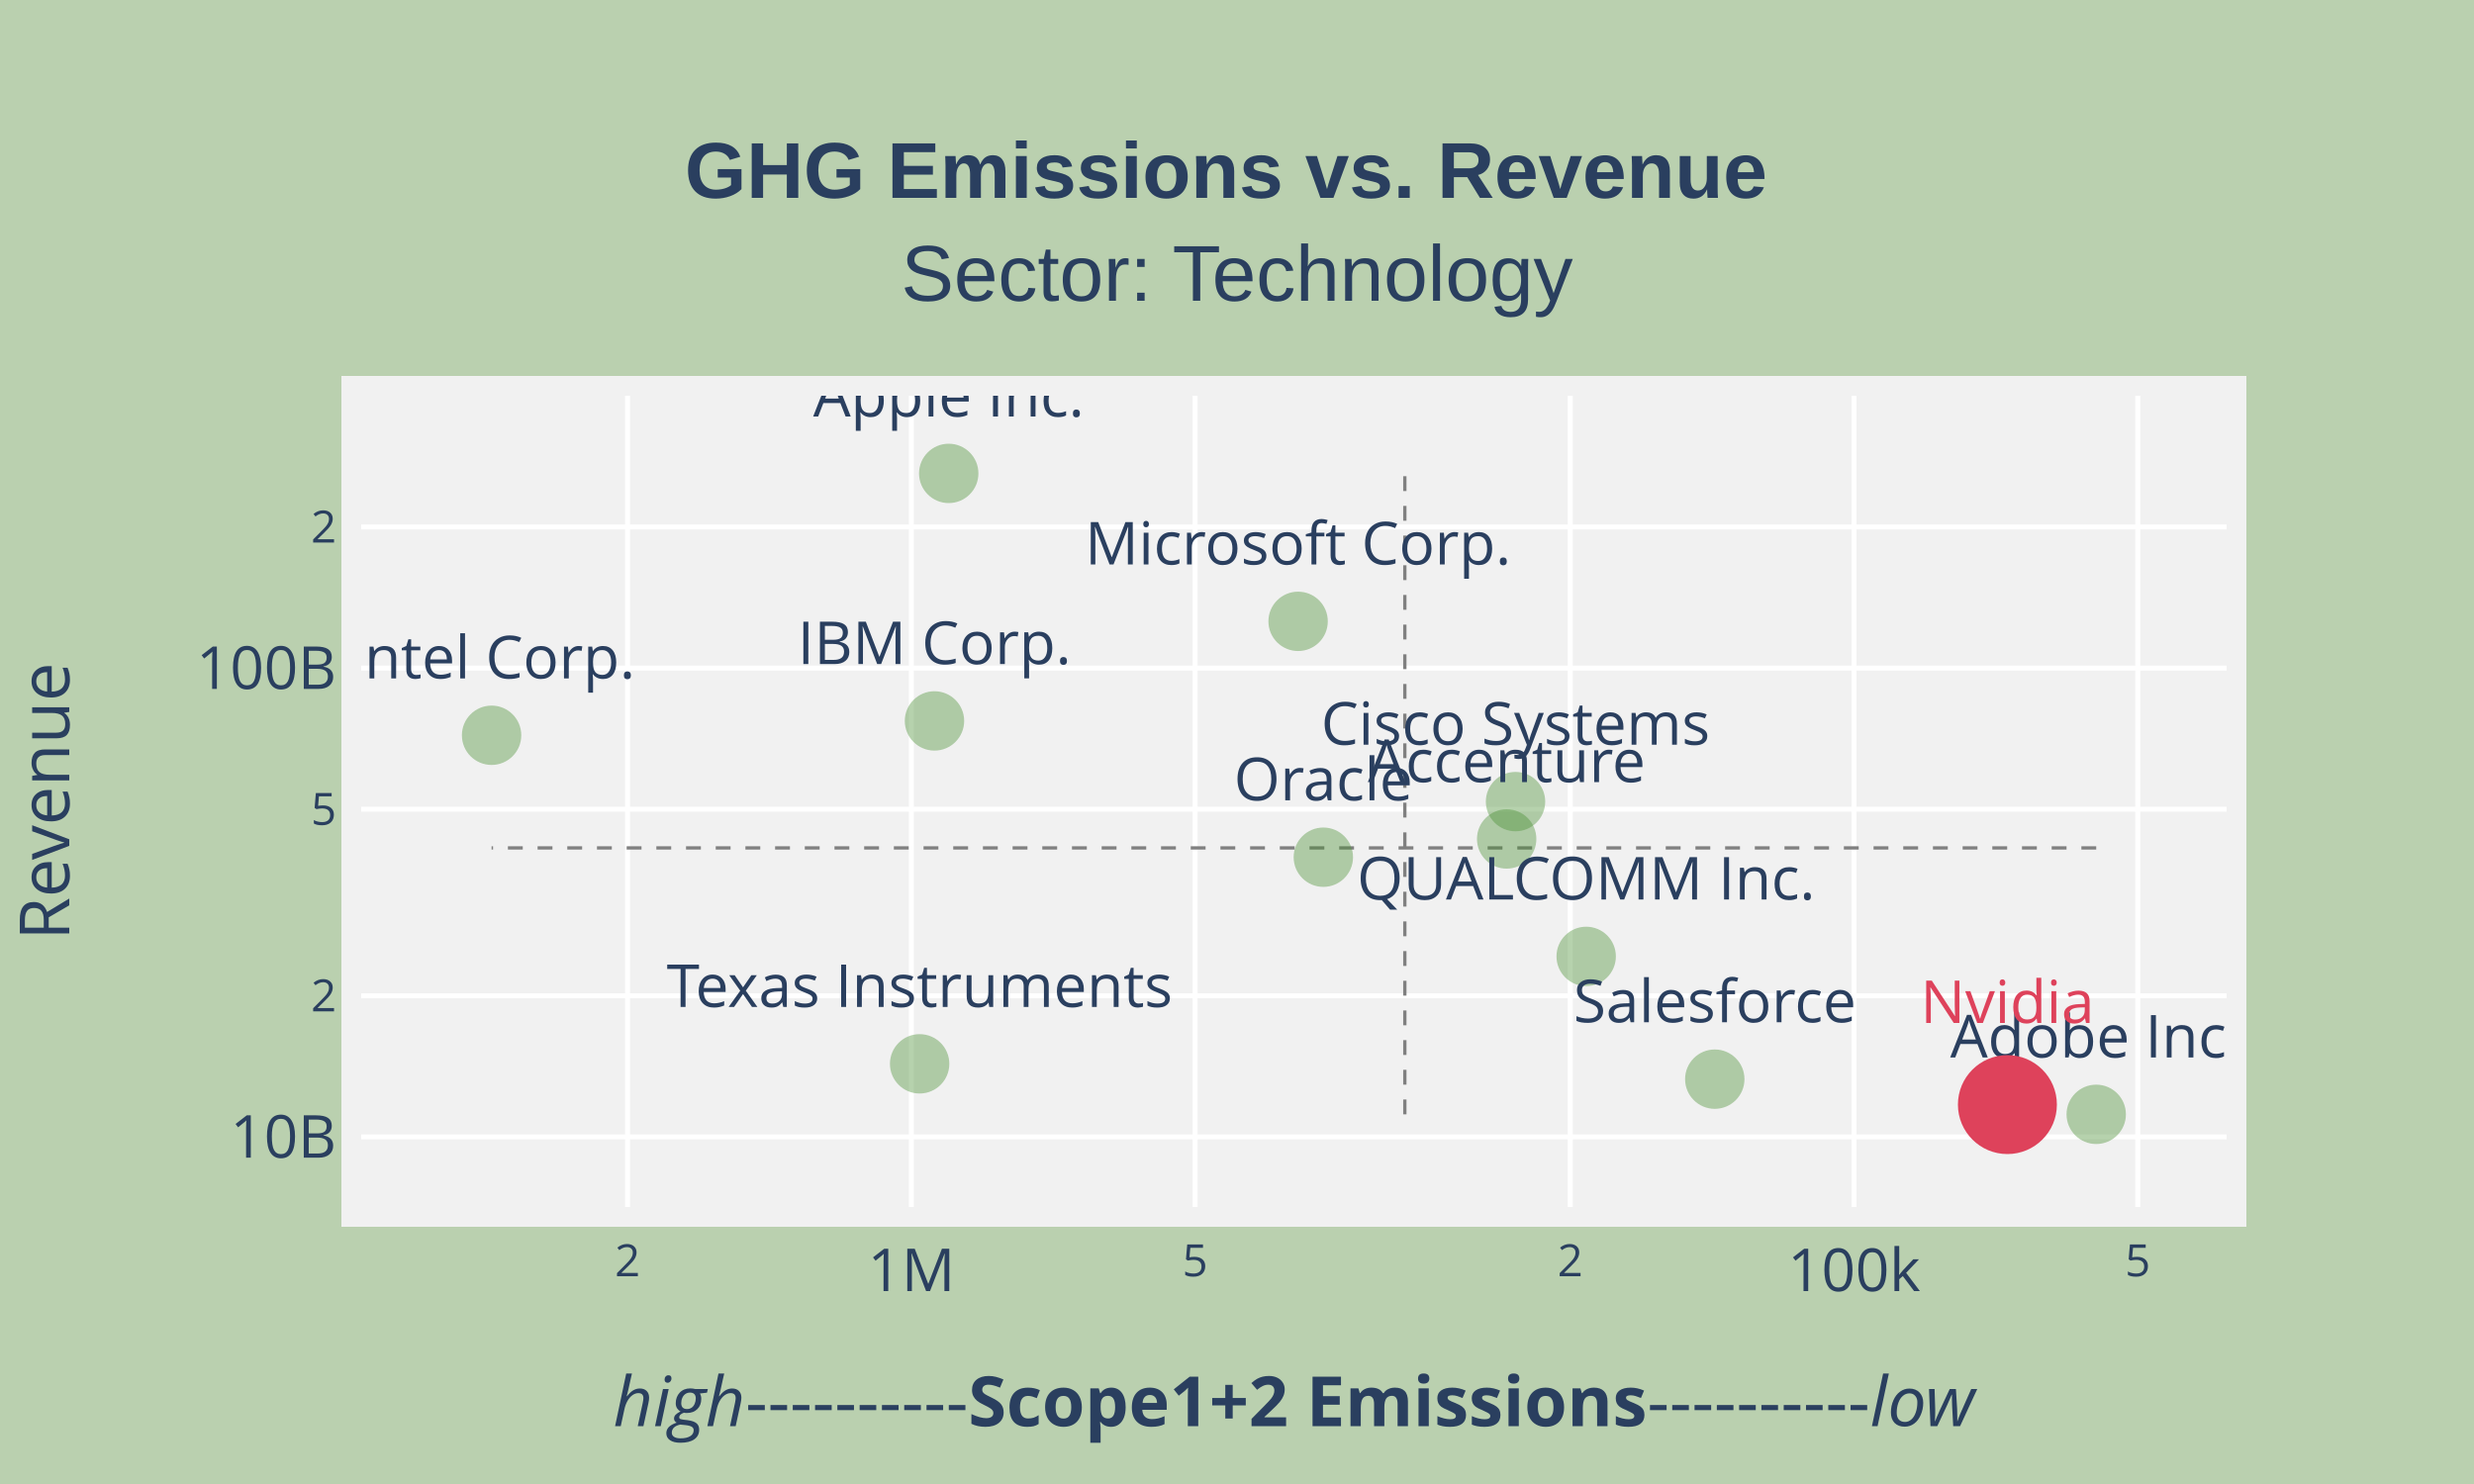
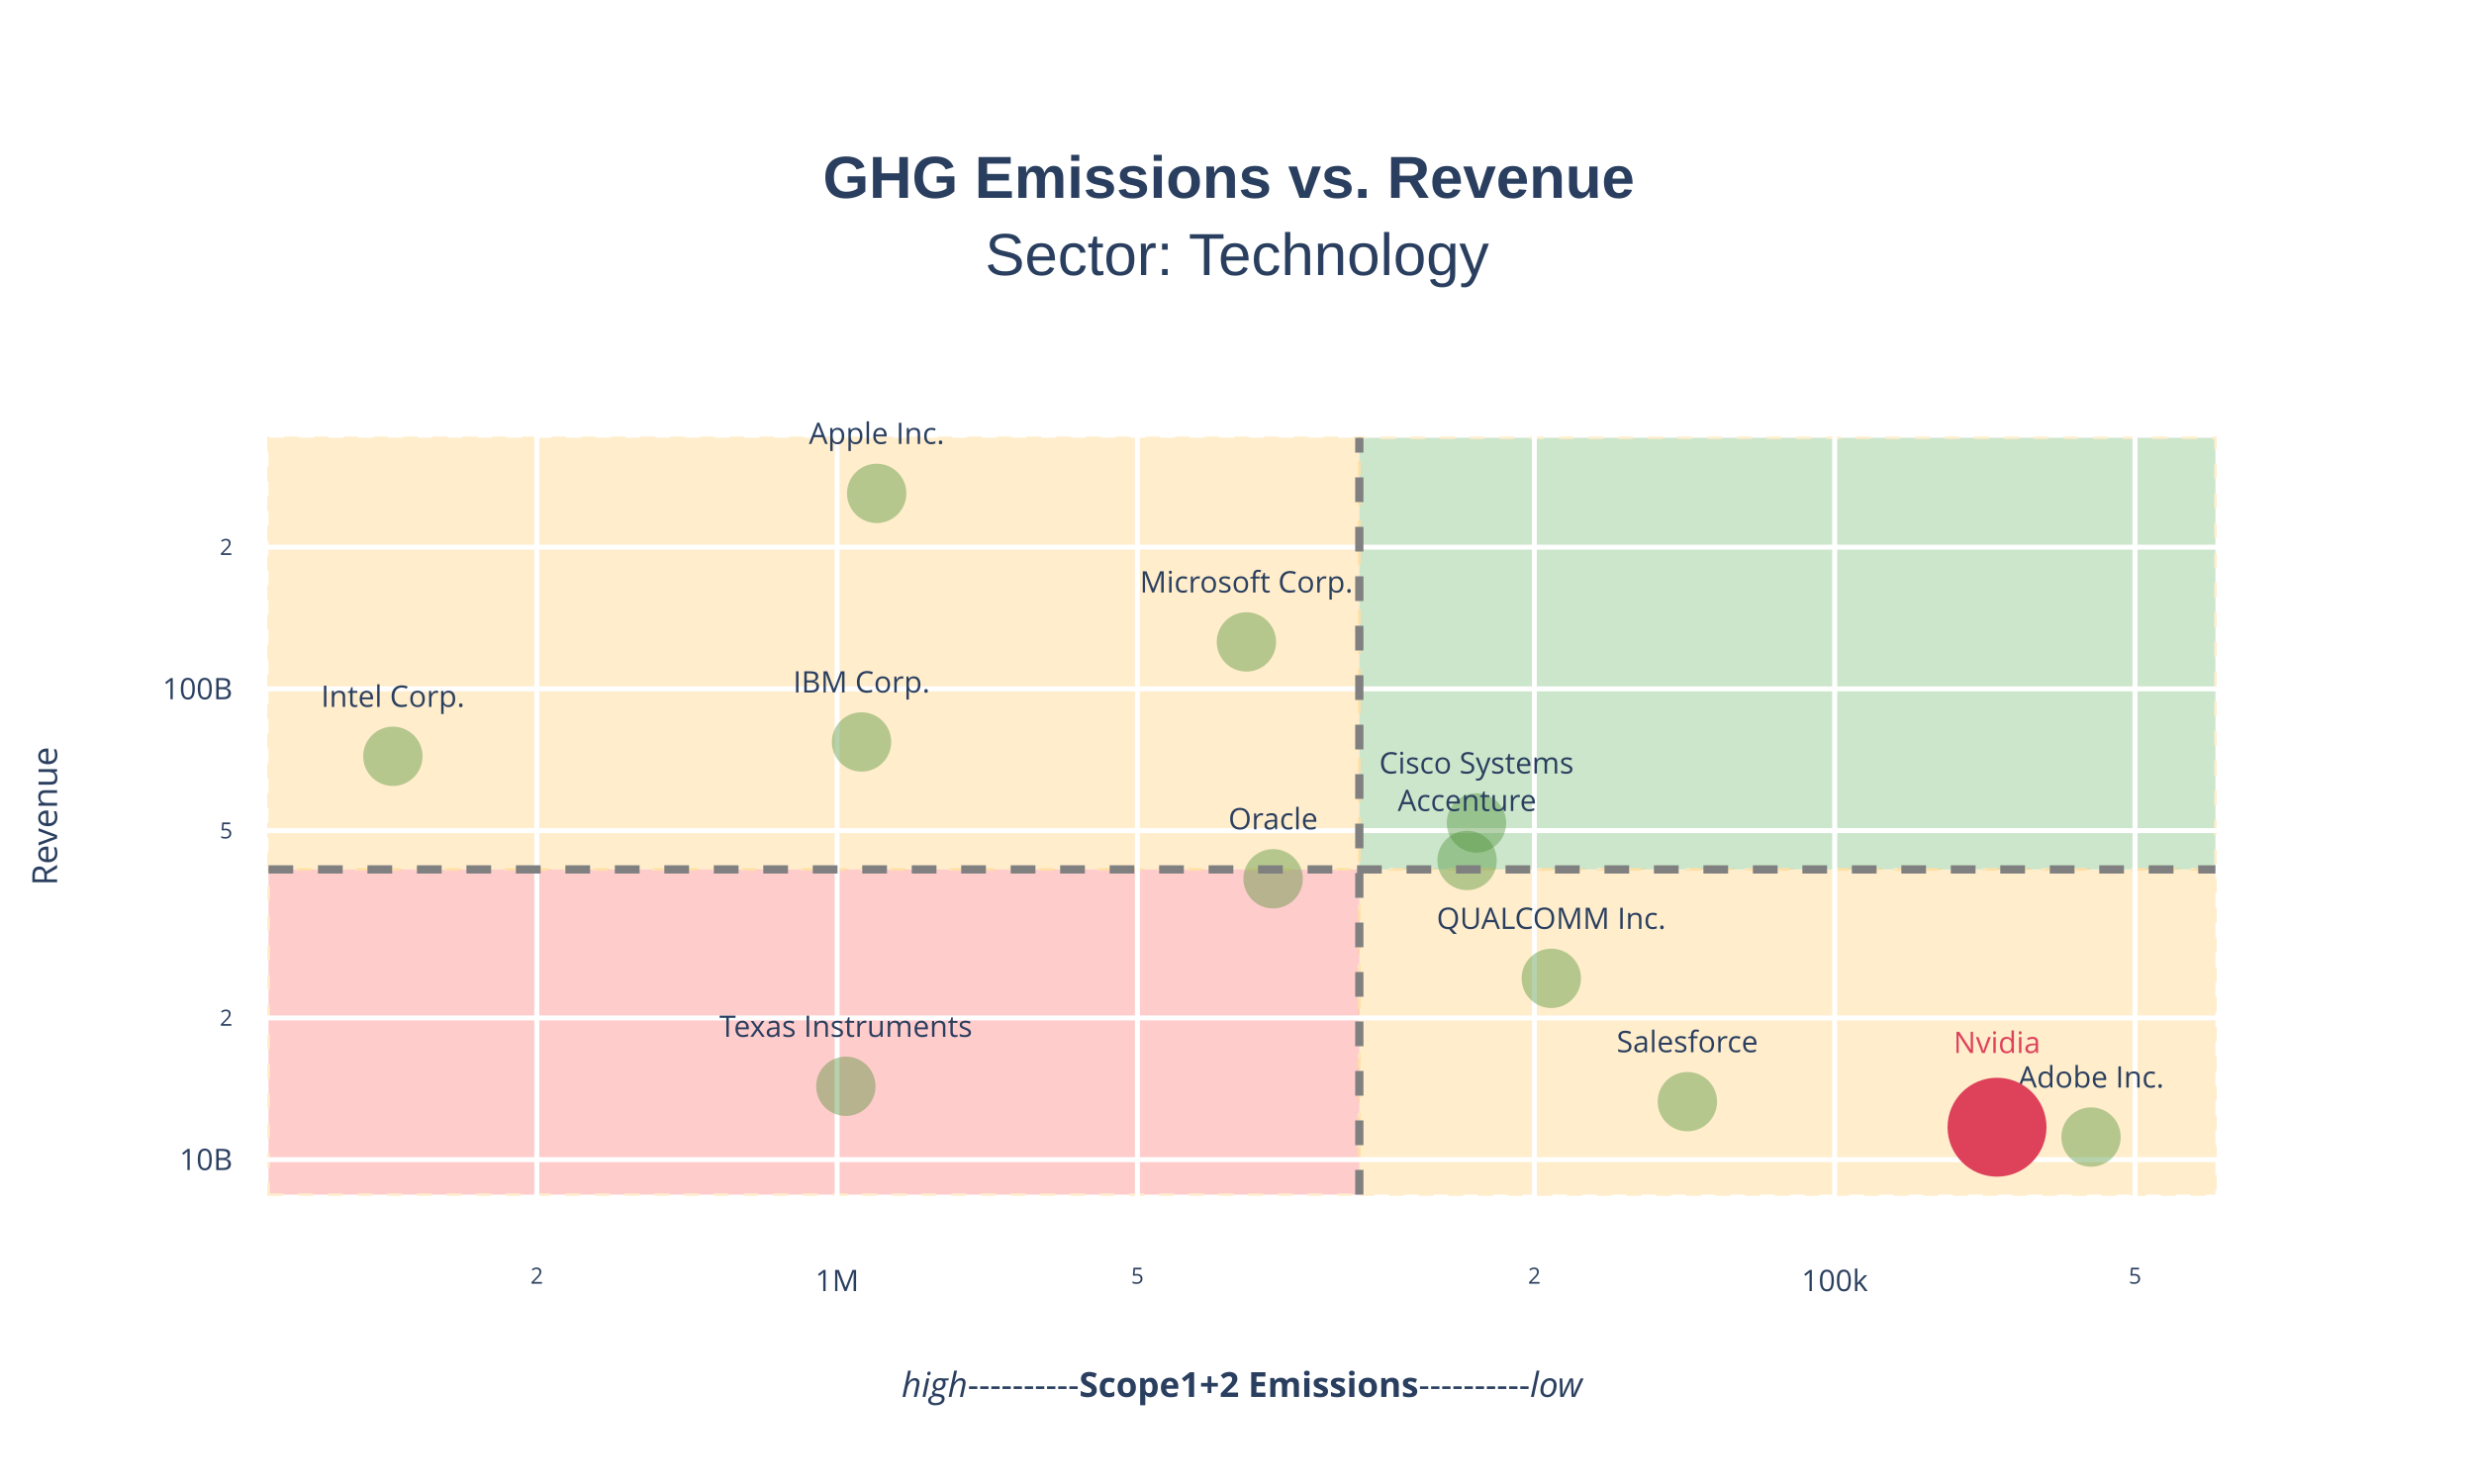
<svg xmlns="http://www.w3.org/2000/svg" class="main-svg" width="1500" height="900" style="" viewBox="0 0 500 300">
-   <rect x="0" y="0" width="500" height="300" style="fill: rgb(186, 208, 175); fill-opacity: 1;" />
-   <defs id="defs-d232b0">
+   <rect x="0" y="0" width="500" height="300" style="fill: rgb(255, 255, 255); fill-opacity: 1;" />
+   <defs id="defs-ee3a9c">
    <g class="clips">
-       <clipPath id="clipd232b0xyplot" class="plotclip">
-         <rect width="377" height="164" />
-       </clipPath>
-       <clipPath class="axesclip" id="clipd232b0x">
-         <rect x="73" y="0" width="377" height="300" />
-       </clipPath>
-       <clipPath class="axesclip" id="clipd232b0y">
-         <rect x="0" y="80" width="500" height="164" />
-       </clipPath>
-       <clipPath class="axesclip" id="clipd232b0xy">
-         <rect x="73" y="80" width="377" height="164" />
+       <clipPath id="clipee3a9cxyplot" class="plotclip">
+         <rect width="398" height="170" />
+       </clipPath>
+       <clipPath class="axesclip" id="clipee3a9cx">
+         <rect x="52" y="0" width="398" height="300" />
+       </clipPath>
+       <clipPath class="axesclip" id="clipee3a9cy">
+         <rect x="0" y="80" width="500" height="170" />
+       </clipPath>
+       <clipPath class="axesclip" id="clipee3a9cxy">
+         <rect x="52" y="80" width="398" height="170" />
      </clipPath>
    </g>
    <g class="gradients" />
    <g class="patterns" />
  </defs>
-   <g class="bglayer">
-     <rect class="bg" x="69" y="76" width="385" height="172" style="fill: rgb(241, 241, 241); fill-opacity: 1; stroke-width: 0;" />
-   </g>
+   <g class="bglayer" />
  <g class="layer-below">
    <g class="imagelayer" />
    <g class="shapelayer" />
  </g>
  <g class="cartesianlayer">
    <g class="subplot xy">
      <g class="layer-subplot">
-         <g class="shapelayer" />
+         <g class="shapelayer">
+           <path data-index="0" fill-rule="evenodd" d="M274.72,175.76H447.74V88.5H274.72Z" clip-path="url(#clipee3a9cxy)" style="opacity: 0.2; stroke: rgb(255, 165, 0); stroke-opacity: 1; fill: rgb(0, 128, 0); fill-opacity: 1; stroke-dasharray: 3px, 3px; stroke-width: 0.5px;" />
+           <path data-index="1" fill-rule="evenodd" d="M54.26,241.5H274.72V175.76H54.26Z" clip-path="url(#clipee3a9cxy)" style="opacity: 0.2; stroke: rgb(255, 165, 0); stroke-opacity: 1; fill: rgb(255, 0, 0); fill-opacity: 1; stroke-dasharray: 3px, 3px; stroke-width: 0.5px;" />
+           <path data-index="2" fill-rule="evenodd" d="M54.26,175.76H274.72V88.5H54.26Z" clip-path="url(#clipee3a9cxy)" style="opacity: 0.2; stroke: rgb(255, 165, 0); stroke-opacity: 1; fill: rgb(255, 165, 0); fill-opacity: 1; stroke-dasharray: 3px, 3px; stroke-width: 0.5px;" />
+           <path data-index="3" fill-rule="evenodd" d="M274.72,241.5H447.74V175.76H274.72Z" clip-path="url(#clipee3a9cxy)" style="opacity: 0.2; stroke: rgb(255, 165, 0); stroke-opacity: 1; fill: rgb(255, 165, 0); fill-opacity: 1; stroke-dasharray: 3px, 3px; stroke-width: 0.5px;" />
+         </g>
        <g class="imagelayer" />
      </g>
      <g class="gridlayer">
        <g class="x">
-           <path class="xgrid crisp" transform="translate(126.83,0)" d="M0,80v164" style="stroke: rgb(255, 255, 255); stroke-opacity: 1; stroke-width: 1px;" />
-           <path class="xgrid crisp" transform="translate(184.18,0)" d="M0,80v164" style="stroke: rgb(255, 255, 255); stroke-opacity: 1; stroke-width: 1px;" />
-           <path class="xgrid crisp" transform="translate(241.53,0)" d="M0,80v164" style="stroke: rgb(255, 255, 255); stroke-opacity: 1; stroke-width: 1px;" />
-           <path class="xgrid crisp" transform="translate(317.35,0)" d="M0,80v164" style="stroke: rgb(255, 255, 255); stroke-opacity: 1; stroke-width: 1px;" />
-           <path class="xgrid crisp" transform="translate(374.7,0)" d="M0,80v164" style="stroke: rgb(255, 255, 255); stroke-opacity: 1; stroke-width: 1px;" />
-           <path class="xgrid crisp" transform="translate(432.05,0)" d="M0,80v164" style="stroke: rgb(255, 255, 255); stroke-opacity: 1; stroke-width: 1px;" />
+           <path class="xgrid crisp" transform="translate(108.49,0)" d="M0,80v170" style="stroke: rgb(255, 255, 255); stroke-opacity: 1; stroke-width: 1px;" />
+           <path class="xgrid crisp" transform="translate(169.18,0)" d="M0,80v170" style="stroke: rgb(255, 255, 255); stroke-opacity: 1; stroke-width: 1px;" />
+           <path class="xgrid crisp" transform="translate(229.87,0)" d="M0,80v170" style="stroke: rgb(255, 255, 255); stroke-opacity: 1; stroke-width: 1px;" />
+           <path class="xgrid crisp" transform="translate(310.1,0)" d="M0,80v170" style="stroke: rgb(255, 255, 255); stroke-opacity: 1; stroke-width: 1px;" />
+           <path class="xgrid crisp" transform="translate(370.8,0)" d="M0,80v170" style="stroke: rgb(255, 255, 255); stroke-opacity: 1; stroke-width: 1px;" />
+           <path class="xgrid crisp" transform="translate(431.49,0)" d="M0,80v170" style="stroke: rgb(255, 255, 255); stroke-opacity: 1; stroke-width: 1px;" />
        </g>
        <g class="y">
-           <path class="ygrid crisp" transform="translate(0,229.83)" d="M73,0h377" style="stroke: rgb(255, 255, 255); stroke-opacity: 1; stroke-width: 1px;" />
-           <path class="ygrid crisp" transform="translate(0,201.3)" d="M73,0h377" style="stroke: rgb(255, 255, 255); stroke-opacity: 1; stroke-width: 1px;" />
-           <path class="ygrid crisp" transform="translate(0,163.59)" d="M73,0h377" style="stroke: rgb(255, 255, 255); stroke-opacity: 1; stroke-width: 1px;" />
-           <path class="ygrid crisp" transform="translate(0,135.06)" d="M73,0h377" style="stroke: rgb(255, 255, 255); stroke-opacity: 1; stroke-width: 1px;" />
-           <path class="ygrid crisp" transform="translate(0,106.53)" d="M73,0h377" style="stroke: rgb(255, 255, 255); stroke-opacity: 1; stroke-width: 1px;" />
+           <path class="ygrid crisp" transform="translate(0,234.43)" d="M52,0h398" style="stroke: rgb(255, 255, 255); stroke-opacity: 1; stroke-width: 1px;" />
+           <path class="ygrid crisp" transform="translate(0,205.78)" d="M52,0h398" style="stroke: rgb(255, 255, 255); stroke-opacity: 1; stroke-width: 1px;" />
+           <path class="ygrid crisp" transform="translate(0,167.91)" d="M52,0h398" style="stroke: rgb(255, 255, 255); stroke-opacity: 1; stroke-width: 1px;" />
+           <path class="ygrid crisp" transform="translate(0,139.26)" d="M52,0h398" style="stroke: rgb(255, 255, 255); stroke-opacity: 1; stroke-width: 1px;" />
+           <path class="ygrid crisp" transform="translate(0,110.61)" d="M52,0h398" style="stroke: rgb(255, 255, 255); stroke-opacity: 1; stroke-width: 1px;" />
        </g>
      </g>
      <g class="zerolinelayer" />
      <path class="xlines-below" />
      <path class="ylines-below" />
      <g class="overlines-below" />
      <g class="xaxislayer-below" />
      <g class="yaxislayer-below" />
      <g class="overaxes-below" />
-       <g class="plot" transform="translate(73,80)" clip-path="url(#clipd232b0xyplot)">
+       <g class="plot" transform="translate(52,80)" clip-path="url(#clipee3a9cxyplot)">
        <g class="scatterlayer mlayer">
-           <g class="trace scatter tracec1613b" style="stroke-miterlimit: 2; opacity: 1;">
+           <g class="trace scatter tracebdb6fa" style="stroke-miterlimit: 2; opacity: 1;">
+             <g class="fills" />
+             <g class="errorbars" />
+             <g class="lines" />
+             <g class="points">
+               <path class="point" transform="translate(244.5,93.95)" d="M6,0A6,6 0 1,1 0,-6A6,6 0 0,1 6,0Z" style="opacity: 0.4; stroke-width: 0px; fill: rgb(72, 143, 49); fill-opacity: 1;" />
+               <path class="point" transform="translate(370.6,149.86)" d="M6,0A6,6 0 1,1 0,-6A6,6 0 0,1 6,0Z" style="opacity: 0.4; stroke-width: 0px; fill: rgb(72, 143, 49); fill-opacity: 1;" />
+               <path class="point" transform="translate(125.18,19.74)" d="M6,0A6,6 0 1,1 0,-6A6,6 0 0,1 6,0Z" style="opacity: 0.4; stroke-width: 0px; fill: rgb(72, 143, 49); fill-opacity: 1;" />
+               <path class="point" transform="translate(246.4,86.37)" d="M6,0A6,6 0 1,1 0,-6A6,6 0 0,1 6,0Z" style="opacity: 0.4; stroke-width: 0px; fill: rgb(72, 143, 49); fill-opacity: 1;" />
+               <path class="point" transform="translate(122.12,69.99)" d="M6,0A6,6 0 1,1 0,-6A6,6 0 0,1 6,0Z" style="opacity: 0.4; stroke-width: 0px; fill: rgb(72, 143, 49); fill-opacity: 1;" />
+               <path class="point" transform="translate(27.4,72.89)" d="M6,0A6,6 0 1,1 0,-6A6,6 0 0,1 6,0Z" style="opacity: 0.4; stroke-width: 0px; fill: rgb(72, 143, 49); fill-opacity: 1;" />
+               <path class="point" transform="translate(199.9,49.77)" d="M6,0A6,6 0 1,1 0,-6A6,6 0 0,1 6,0Z" style="opacity: 0.4; stroke-width: 0px; fill: rgb(72, 143, 49); fill-opacity: 1;" />
+               <path class="point" transform="translate(205.3,97.65)" d="M6,0A6,6 0 1,1 0,-6A6,6 0 0,1 6,0Z" style="opacity: 0.4; stroke-width: 0px; fill: rgb(72, 143, 49); fill-opacity: 1;" />
+               <path class="point" transform="translate(261.52,117.78)" d="M6,0A6,6 0 1,1 0,-6A6,6 0 0,1 6,0Z" style="opacity: 0.4; stroke-width: 0px; fill: rgb(72, 143, 49); fill-opacity: 1;" />
+               <path class="point" transform="translate(289.02,142.71)" d="M6,0A6,6 0 1,1 0,-6A6,6 0 0,1 6,0Z" style="opacity: 0.4; stroke-width: 0px; fill: rgb(72, 143, 49); fill-opacity: 1;" />
+               <path class="point" transform="translate(118.95,139.6)" d="M6,0A6,6 0 1,1 0,-6A6,6 0 0,1 6,0Z" style="opacity: 0.4; stroke-width: 0px; fill: rgb(72, 143, 49); fill-opacity: 1;" />
+             </g>
+             <g class="text">
+               <g class="textpoint" transform="translate(0,-10)">
+                 <text x="244.5" y="93.95" text-anchor="middle" style="font-family: 'Open Sans', verdana, arial, sans-serif; font-size: 6px; fill: rgb(42, 63, 95); fill-opacity: 1; white-space: pre;">Accenture</text>
+               </g>
+               <g class="textpoint" transform="translate(0,-10)">
+                 <text x="370.6" y="149.86" text-anchor="middle" style="font-family: 'Open Sans', verdana, arial, sans-serif; font-size: 6px; fill: rgb(42, 63, 95); fill-opacity: 1; white-space: pre;">Adobe Inc.</text>
+               </g>
+               <g class="textpoint" transform="translate(0,-10)">
+                 <text x="125.18" y="19.74" text-anchor="middle" style="font-family: 'Open Sans', verdana, arial, sans-serif; font-size: 6px; fill: rgb(42, 63, 95); fill-opacity: 1; white-space: pre;">Apple Inc.</text>
+               </g>
+               <g class="textpoint" transform="translate(0,-10)">
+                 <text x="246.4" y="86.37" text-anchor="middle" style="font-family: 'Open Sans', verdana, arial, sans-serif; font-size: 6px; fill: rgb(42, 63, 95); fill-opacity: 1; white-space: pre;">Cisco Systems</text>
+               </g>
+               <g class="textpoint" transform="translate(0,-10)">
+                 <text x="122.12" y="69.99" text-anchor="middle" style="font-family: 'Open Sans', verdana, arial, sans-serif; font-size: 6px; fill: rgb(42, 63, 95); fill-opacity: 1; white-space: pre;">IBM Corp.</text>
+               </g>
+               <g class="textpoint" transform="translate(0,-10)">
+                 <text x="27.4" y="72.89" text-anchor="middle" style="font-family: 'Open Sans', verdana, arial, sans-serif; font-size: 6px; fill: rgb(42, 63, 95); fill-opacity: 1; white-space: pre;">Intel Corp.</text>
+               </g>
+               <g class="textpoint" transform="translate(0,-10)">
+                 <text x="199.9" y="49.77" text-anchor="middle" style="font-family: 'Open Sans', verdana, arial, sans-serif; font-size: 6px; fill: rgb(42, 63, 95); fill-opacity: 1; white-space: pre;">Microsoft Corp.</text>
+               </g>
+               <g class="textpoint" transform="translate(0,-10)">
+                 <text x="205.3" y="97.65" text-anchor="middle" style="font-family: 'Open Sans', verdana, arial, sans-serif; font-size: 6px; fill: rgb(42, 63, 95); fill-opacity: 1; white-space: pre;">Oracle</text>
+               </g>
+               <g class="textpoint" transform="translate(0,-10)">
+                 <text x="261.52" y="117.78" text-anchor="middle" style="font-family: 'Open Sans', verdana, arial, sans-serif; font-size: 6px; fill: rgb(42, 63, 95); fill-opacity: 1; white-space: pre;">QUALCOMM Inc.</text>
+               </g>
+               <g class="textpoint" transform="translate(0,-10)">
+                 <text x="289.02" y="142.71" text-anchor="middle" style="font-family: 'Open Sans', verdana, arial, sans-serif; font-size: 6px; fill: rgb(42, 63, 95); fill-opacity: 1; white-space: pre;">Salesforce</text>
+               </g>
+               <g class="textpoint" transform="translate(0,-10)">
+                 <text x="118.95" y="139.6" text-anchor="middle" style="font-family: 'Open Sans', verdana, arial, sans-serif; font-size: 6px; fill: rgb(42, 63, 95); fill-opacity: 1; white-space: pre;">Texas Instruments</text>
+               </g>
+             </g>
+           </g>
+           <g class="trace scatter trace053f0a" style="stroke-miterlimit: 2; opacity: 1;">
+             <g class="fills" />
+             <g class="errorbars" />
+             <g class="lines" />
+             <g class="points">
+               <path class="point" transform="translate(351.6,147.87)" d="M10,0A10,10 0 1,1 0,-10A10,10 0 0,1 10,0Z" style="opacity: 1; stroke-width: 0px; fill: rgb(222, 66, 91); fill-opacity: 1;" />
+             </g>
+             <g class="text">
+               <g class="textpoint" transform="translate(0,-15)">
+                 <text x="351.6" y="147.87" text-anchor="middle" style="font-family: 'Open Sans', verdana, arial, sans-serif; font-size: 6px; fill: rgb(222, 66, 91); fill-opacity: 1; white-space: pre;">Nvidia</text>
+               </g>
+             </g>
+           </g>
+           <g class="trace scatter traced5c861" style="stroke-miterlimit: 2; opacity: 1;">
            <g class="fills" />
            <g class="errorbars" />
            <g class="lines">
-               <path class="js-line" d="M210.92,145.27L210.92,15.7" style="vector-effect: non-scaling-stroke; fill: none; stroke: rgb(128, 128, 128); stroke-opacity: 1; stroke-width: 2px; opacity: 1; stroke-dasharray: 9px, 9px;" />
+               <path class="js-line" d="M222.72,161.5L222.72,8.5" style="vector-effect: non-scaling-stroke; fill: none; stroke: rgb(128, 128, 128); stroke-opacity: 1; stroke-width: 5px; opacity: 1; stroke-dasharray: 15px, 15px;" />
            </g>
            <g class="points" />
            <g class="text" />
          </g>
-           <g class="trace scatter tracece59a2" style="stroke-miterlimit: 2; opacity: 1;">
+           <g class="trace scatter trace207052" style="stroke-miterlimit: 2; opacity: 1;">
            <g class="fills" />
            <g class="errorbars" />
            <g class="lines">
-               <path class="js-line" d="M350.65,91.41L26.35,91.41" style="vector-effect: non-scaling-stroke; fill: none; stroke: rgb(128, 128, 128); stroke-opacity: 1; stroke-width: 2px; opacity: 1; stroke-dasharray: 9px, 9px;" />
+               <path class="js-line" d="M2.26,95.76L395.74,95.76" style="vector-effect: non-scaling-stroke; fill: none; stroke: rgb(128, 128, 128); stroke-opacity: 1; stroke-width: 5px; opacity: 1; stroke-dasharray: 15px, 15px;" />
            </g>
            <g class="points" />
            <g class="text" />
-           </g>
-           <g class="trace scatter tracee12178" style="stroke-miterlimit: 2; opacity: 1;">
-             <g class="fills" />
-             <g class="errorbars" />
-             <g class="lines" />
-             <g class="points">
-               <path class="point" transform="translate(231.5,89.6)" d="M6,0A6,6 0 1,1 0,-6A6,6 0 0,1 6,0Z" style="opacity: 0.4; stroke-width: 0px; fill: rgb(72, 143, 49); fill-opacity: 1;" />
-               <path class="point" transform="translate(350.65,145.27)" d="M6,0A6,6 0 1,1 0,-6A6,6 0 0,1 6,0Z" style="opacity: 0.4; stroke-width: 0px; fill: rgb(72, 143, 49); fill-opacity: 1;" />
-               <path class="point" transform="translate(118.74,15.7)" d="M6,0A6,6 0 1,1 0,-6A6,6 0 0,1 6,0Z" style="opacity: 0.4; stroke-width: 0px; fill: rgb(72, 143, 49); fill-opacity: 1;" />
-               <path class="point" transform="translate(233.29,82.05)" d="M6,0A6,6 0 1,1 0,-6A6,6 0 0,1 6,0Z" style="opacity: 0.4; stroke-width: 0px; fill: rgb(72, 143, 49); fill-opacity: 1;" />
-               <path class="point" transform="translate(115.86,65.74)" d="M6,0A6,6 0 1,1 0,-6A6,6 0 0,1 6,0Z" style="opacity: 0.4; stroke-width: 0px; fill: rgb(72, 143, 49); fill-opacity: 1;" />
-               <path class="point" transform="translate(26.35,68.64)" d="M6,0A6,6 0 1,1 0,-6A6,6 0 0,1 6,0Z" style="opacity: 0.4; stroke-width: 0px; fill: rgb(72, 143, 49); fill-opacity: 1;" />
-               <path class="point" transform="translate(189.35,45.61)" d="M6,0A6,6 0 1,1 0,-6A6,6 0 0,1 6,0Z" style="opacity: 0.4; stroke-width: 0px; fill: rgb(72, 143, 49); fill-opacity: 1;" />
-               <path class="point" transform="translate(194.45,93.29)" d="M6,0A6,6 0 1,1 0,-6A6,6 0 0,1 6,0Z" style="opacity: 0.4; stroke-width: 0px; fill: rgb(72, 143, 49); fill-opacity: 1;" />
-               <path class="point" transform="translate(247.57,113.34)" d="M6,0A6,6 0 1,1 0,-6A6,6 0 0,1 6,0Z" style="opacity: 0.4; stroke-width: 0px; fill: rgb(72, 143, 49); fill-opacity: 1;" />
-               <path class="point" transform="translate(273.56,138.16)" d="M6,0A6,6 0 1,1 0,-6A6,6 0 0,1 6,0Z" style="opacity: 0.4; stroke-width: 0px; fill: rgb(72, 143, 49); fill-opacity: 1;" />
-               <path class="point" transform="translate(112.86,135.06)" d="M6,0A6,6 0 1,1 0,-6A6,6 0 0,1 6,0Z" style="opacity: 0.4; stroke-width: 0px; fill: rgb(72, 143, 49); fill-opacity: 1;" />
-             </g>
-             <g class="text">
-               <g class="textpoint" transform="translate(0,-11.5)">
-                 <text x="231.5" y="89.6" text-anchor="middle" style="font-family: 'Open Sans', verdana, arial, sans-serif; font-size: 12px; fill: rgb(42, 63, 95); fill-opacity: 1; white-space: pre;">Accenture</text>
-               </g>
-               <g class="textpoint" transform="translate(0,-11.5)">
-                 <text x="350.65" y="145.27" text-anchor="middle" style="font-family: 'Open Sans', verdana, arial, sans-serif; font-size: 12px; fill: rgb(42, 63, 95); fill-opacity: 1; white-space: pre;">Adobe Inc.</text>
-               </g>
-               <g class="textpoint" transform="translate(0,-11.5)">
-                 <text x="118.74" y="15.7" text-anchor="middle" style="font-family: 'Open Sans', verdana, arial, sans-serif; font-size: 12px; fill: rgb(42, 63, 95); fill-opacity: 1; white-space: pre;">Apple Inc.</text>
-               </g>
-               <g class="textpoint" transform="translate(0,-11.5)">
-                 <text x="233.29" y="82.05" text-anchor="middle" style="font-family: 'Open Sans', verdana, arial, sans-serif; font-size: 12px; fill: rgb(42, 63, 95); fill-opacity: 1; white-space: pre;">Cisco Systems</text>
-               </g>
-               <g class="textpoint" transform="translate(0,-11.5)">
-                 <text x="115.86" y="65.74" text-anchor="middle" style="font-family: 'Open Sans', verdana, arial, sans-serif; font-size: 12px; fill: rgb(42, 63, 95); fill-opacity: 1; white-space: pre;">IBM Corp.</text>
-               </g>
-               <g class="textpoint" transform="translate(0,-11.5)">
-                 <text x="26.35" y="68.64" text-anchor="middle" style="font-family: 'Open Sans', verdana, arial, sans-serif; font-size: 12px; fill: rgb(42, 63, 95); fill-opacity: 1; white-space: pre;">Intel Corp.</text>
-               </g>
-               <g class="textpoint" transform="translate(0,-11.5)">
-                 <text x="189.35" y="45.61" text-anchor="middle" style="font-family: 'Open Sans', verdana, arial, sans-serif; font-size: 12px; fill: rgb(42, 63, 95); fill-opacity: 1; white-space: pre;">Microsoft Corp.</text>
-               </g>
-               <g class="textpoint" transform="translate(0,-11.5)">
-                 <text x="194.45" y="93.29" text-anchor="middle" style="font-family: 'Open Sans', verdana, arial, sans-serif; font-size: 12px; fill: rgb(42, 63, 95); fill-opacity: 1; white-space: pre;">Oracle</text>
-               </g>
-               <g class="textpoint" transform="translate(0,-11.5)">
-                 <text x="247.57" y="113.34" text-anchor="middle" style="font-family: 'Open Sans', verdana, arial, sans-serif; font-size: 12px; fill: rgb(42, 63, 95); fill-opacity: 1; white-space: pre;">QUALCOMM Inc.</text>
-               </g>
-               <g class="textpoint" transform="translate(0,-11.5)">
-                 <text x="273.56" y="138.16" text-anchor="middle" style="font-family: 'Open Sans', verdana, arial, sans-serif; font-size: 12px; fill: rgb(42, 63, 95); fill-opacity: 1; white-space: pre;">Salesforce</text>
-               </g>
-               <g class="textpoint" transform="translate(0,-11.5)">
-                 <text x="112.86" y="135.06" text-anchor="middle" style="font-family: 'Open Sans', verdana, arial, sans-serif; font-size: 12px; fill: rgb(42, 63, 95); fill-opacity: 1; white-space: pre;">Texas Instruments</text>
-               </g>
-             </g>
-           </g>
-           <g class="trace scatter tracebf28ff" style="stroke-miterlimit: 2; opacity: 1;">
-             <g class="fills" />
-             <g class="errorbars" />
-             <g class="lines" />
-             <g class="points">
-               <path class="point" transform="translate(332.7,143.3)" d="M10,0A10,10 0 1,1 0,-10A10,10 0 0,1 10,0Z" style="opacity: 1; stroke-width: 0px; fill: rgb(222, 66, 91); fill-opacity: 1;" />
-             </g>
-             <g class="text">
-               <g class="textpoint" transform="translate(0,-16.5)">
-                 <text x="332.7" y="143.3" text-anchor="middle" style="font-family: 'Open Sans', verdana, arial, sans-serif; font-size: 12px; fill: rgb(222, 66, 91); fill-opacity: 1; white-space: pre;">Nvidia</text>
-               </g>
-             </g>
          </g>
        </g>
      </g>
      <g class="overplot" />
      <path class="xlines-above crisp" d="M0,0" style="fill: none;" />
      <path class="ylines-above crisp" d="M0,0" style="fill: none;" />
      <g class="overlines-above" />
      <g class="xaxislayer-above">
        <g class="xtick">
-           <text text-anchor="middle" x="0" y="258" transform="translate(126.83,0)" style="font-family: 'Open Sans', verdana, arial, sans-serif; font-size: 9px; fill: rgb(42, 63, 95); fill-opacity: 1; white-space: pre; opacity: 1;">2</text>
-         </g>
-         <g class="xtick">
-           <text text-anchor="middle" x="0" y="261" style="font-family: 'Open Sans', verdana, arial, sans-serif; font-size: 12px; fill: rgb(42, 63, 95); fill-opacity: 1; white-space: pre; opacity: 1;" transform="translate(184.18,0)">1M</text>
-         </g>
-         <g class="xtick">
-           <text text-anchor="middle" x="0" y="258" style="font-family: 'Open Sans', verdana, arial, sans-serif; font-size: 9px; fill: rgb(42, 63, 95); fill-opacity: 1; white-space: pre; opacity: 1;" transform="translate(241.53,0)">5</text>
-         </g>
-         <g class="xtick">
-           <text text-anchor="middle" x="0" y="258" style="font-family: 'Open Sans', verdana, arial, sans-serif; font-size: 9px; fill: rgb(42, 63, 95); fill-opacity: 1; white-space: pre; opacity: 1;" transform="translate(317.35,0)">2</text>
-         </g>
-         <g class="xtick">
-           <text text-anchor="middle" x="0" y="261" style="font-family: 'Open Sans', verdana, arial, sans-serif; font-size: 12px; fill: rgb(42, 63, 95); fill-opacity: 1; white-space: pre; opacity: 1;" transform="translate(374.7,0)">100k</text>
-         </g>
-         <g class="xtick">
-           <text text-anchor="middle" x="0" y="258" style="font-family: 'Open Sans', verdana, arial, sans-serif; font-size: 9px; fill: rgb(42, 63, 95); fill-opacity: 1; white-space: pre; opacity: 1;" transform="translate(432.05,0)">5</text>
+           <text text-anchor="middle" x="0" y="259.5" transform="translate(108.49,0)" style="font-family: 'Open Sans', verdana, arial, sans-serif; font-size: 4.5px; fill: rgb(42, 63, 95); fill-opacity: 1; white-space: pre; opacity: 1;">2</text>
+         </g>
+         <g class="xtick">
+           <text text-anchor="middle" x="0" y="261" style="font-family: 'Open Sans', verdana, arial, sans-serif; font-size: 6px; fill: rgb(42, 63, 95); fill-opacity: 1; white-space: pre; opacity: 1;" transform="translate(169.18,0)">1M</text>
+         </g>
+         <g class="xtick">
+           <text text-anchor="middle" x="0" y="259.5" style="font-family: 'Open Sans', verdana, arial, sans-serif; font-size: 4.5px; fill: rgb(42, 63, 95); fill-opacity: 1; white-space: pre; opacity: 1;" transform="translate(229.87,0)">5</text>
+         </g>
+         <g class="xtick">
+           <text text-anchor="middle" x="0" y="259.5" style="font-family: 'Open Sans', verdana, arial, sans-serif; font-size: 4.5px; fill: rgb(42, 63, 95); fill-opacity: 1; white-space: pre; opacity: 1;" transform="translate(310.1,0)">2</text>
+         </g>
+         <g class="xtick">
+           <text text-anchor="middle" x="0" y="261" style="font-family: 'Open Sans', verdana, arial, sans-serif; font-size: 6px; fill: rgb(42, 63, 95); fill-opacity: 1; white-space: pre; opacity: 1;" transform="translate(370.8,0)">100k</text>
+         </g>
+         <g class="xtick">
+           <text text-anchor="middle" x="0" y="259.5" style="font-family: 'Open Sans', verdana, arial, sans-serif; font-size: 4.5px; fill: rgb(42, 63, 95); fill-opacity: 1; white-space: pre; opacity: 1;" transform="translate(431.49,0)">5</text>
        </g>
      </g>
      <g class="yaxislayer-above">
        <g class="ytick">
-           <text text-anchor="end" x="68" y="4.2" transform="translate(0,229.83)" style="font-family: 'Open Sans', verdana, arial, sans-serif; font-size: 12px; fill: rgb(42, 63, 95); fill-opacity: 1; white-space: pre; opacity: 1;">10B</text>
-         </g>
-         <g class="ytick">
-           <text text-anchor="end" x="68" y="3.15" style="font-family: 'Open Sans', verdana, arial, sans-serif; font-size: 9px; fill: rgb(42, 63, 95); fill-opacity: 1; white-space: pre; opacity: 1;" transform="translate(0,201.3)">2</text>
-         </g>
-         <g class="ytick">
-           <text text-anchor="end" x="68" y="3.15" style="font-family: 'Open Sans', verdana, arial, sans-serif; font-size: 9px; fill: rgb(42, 63, 95); fill-opacity: 1; white-space: pre; opacity: 1;" transform="translate(0,163.59)">5</text>
-         </g>
-         <g class="ytick">
-           <text text-anchor="end" x="68" y="4.2" style="font-family: 'Open Sans', verdana, arial, sans-serif; font-size: 12px; fill: rgb(42, 63, 95); fill-opacity: 1; white-space: pre; opacity: 1;" transform="translate(0,135.06)">100B</text>
-         </g>
-         <g class="ytick">
-           <text text-anchor="end" x="68" y="3.15" style="font-family: 'Open Sans', verdana, arial, sans-serif; font-size: 9px; fill: rgb(42, 63, 95); fill-opacity: 1; white-space: pre; opacity: 1;" transform="translate(0,106.53)">2</text>
+           <text text-anchor="end" x="47" y="2.1" transform="translate(0,234.43)" style="font-family: 'Open Sans', verdana, arial, sans-serif; font-size: 6px; fill: rgb(42, 63, 95); fill-opacity: 1; white-space: pre; opacity: 1;">10B</text>
+         </g>
+         <g class="ytick">
+           <text text-anchor="end" x="47" y="1.575" style="font-family: 'Open Sans', verdana, arial, sans-serif; font-size: 4.5px; fill: rgb(42, 63, 95); fill-opacity: 1; white-space: pre; opacity: 1;" transform="translate(0,205.78)">2</text>
+         </g>
+         <g class="ytick">
+           <text text-anchor="end" x="47" y="1.575" style="font-family: 'Open Sans', verdana, arial, sans-serif; font-size: 4.5px; fill: rgb(42, 63, 95); fill-opacity: 1; white-space: pre; opacity: 1;" transform="translate(0,167.91)">5</text>
+         </g>
+         <g class="ytick">
+           <text text-anchor="end" x="47" y="2.1" style="font-family: 'Open Sans', verdana, arial, sans-serif; font-size: 6px; fill: rgb(42, 63, 95); fill-opacity: 1; white-space: pre; opacity: 1;" transform="translate(0,139.26)">100B</text>
+         </g>
+         <g class="ytick">
+           <text text-anchor="end" x="47" y="1.575" style="font-family: 'Open Sans', verdana, arial, sans-serif; font-size: 4.5px; fill: rgb(42, 63, 95); fill-opacity: 1; white-space: pre; opacity: 1;" transform="translate(0,110.61)">2</text>
        </g>
      </g>
      <g class="overaxes-above" />
    </g>
  </g>
  <g class="polarlayer" />
  <g class="ternarylayer" />
  <g class="geolayer" />
  <g class="funnelarealayer" />
  <g class="pielayer" />
  <g class="iciclelayer" />
  <g class="treemaplayer" />
  <g class="sunburstlayer" />
  <g class="glimages" />
-   <defs id="topdefs-d232b0">
+   <defs id="topdefs-ee3a9c">
    <g class="clips" />
  </defs>
  <g class="layer-above">
    <g class="imagelayer" />
    <g class="shapelayer" />
  </g>
  <g class="infolayer">
    <g class="g-gtitle">
-       <text class="gtitle" x="250" y="40" text-anchor="middle" dy="0em" style="font-family: Arial; font-size: 16px; fill: rgb(42, 63, 95); opacity: 1; font-weight: normal; white-space: pre;">
+       <text class="gtitle" x="250" y="40" text-anchor="middle" dy="0em" style="font-family: Arial; font-size: 12px; fill: rgb(42, 63, 95); opacity: 1; font-weight: normal; white-space: pre;">
        <tspan class="line" dy="0em" x="250" y="40">
          <tspan style="font-weight:bold">GHG Emissions vs. Revenue</tspan>
        </tspan>
        <tspan class="line" dy="1.3em" x="250" y="40">Sector: Technology</tspan>
      </text>
    </g>
    <g class="g-xtitle">
-       <text class="xtitle" x="261.5" y="288.3" text-anchor="middle" style="font-family: 'Open Sans', verdana, arial, sans-serif; font-size: 14px; fill: rgb(42, 63, 95); opacity: 1; font-weight: normal; white-space: pre;">
+       <text class="xtitle" x="251" y="282.4" text-anchor="middle" style="font-family: 'Open Sans', verdana, arial, sans-serif; font-size: 7px; fill: rgb(42, 63, 95); opacity: 1; font-weight: normal; white-space: pre;">
        <tspan style="font-style:italic">high</tspan>----------<tspan style="font-weight:bold">Scope1+2 Emissions</tspan>----------<tspan style="font-style:italic">low</tspan>
      </text>
    </g>
-     <g class="g-ytitle" transform="translate(1.924805,0)">
-       <text class="ytitle" transform="rotate(-90,12.075,162)" x="12.075" y="162" text-anchor="middle" style="font-family: 'Open Sans', verdana, arial, sans-serif; font-size: 14px; fill: rgb(42, 63, 95); opacity: 1; font-weight: normal; white-space: pre;">Revenue</text>
+     <g class="g-ytitle">
+       <text class="ytitle" transform="rotate(-90,11.5375,165)" x="11.538" y="165" text-anchor="middle" style="font-family: 'Open Sans', verdana, arial, sans-serif; font-size: 7px; fill: rgb(42, 63, 95); opacity: 1; font-weight: normal; white-space: pre;">Revenue</text>
    </g>
  </g>
</svg>
